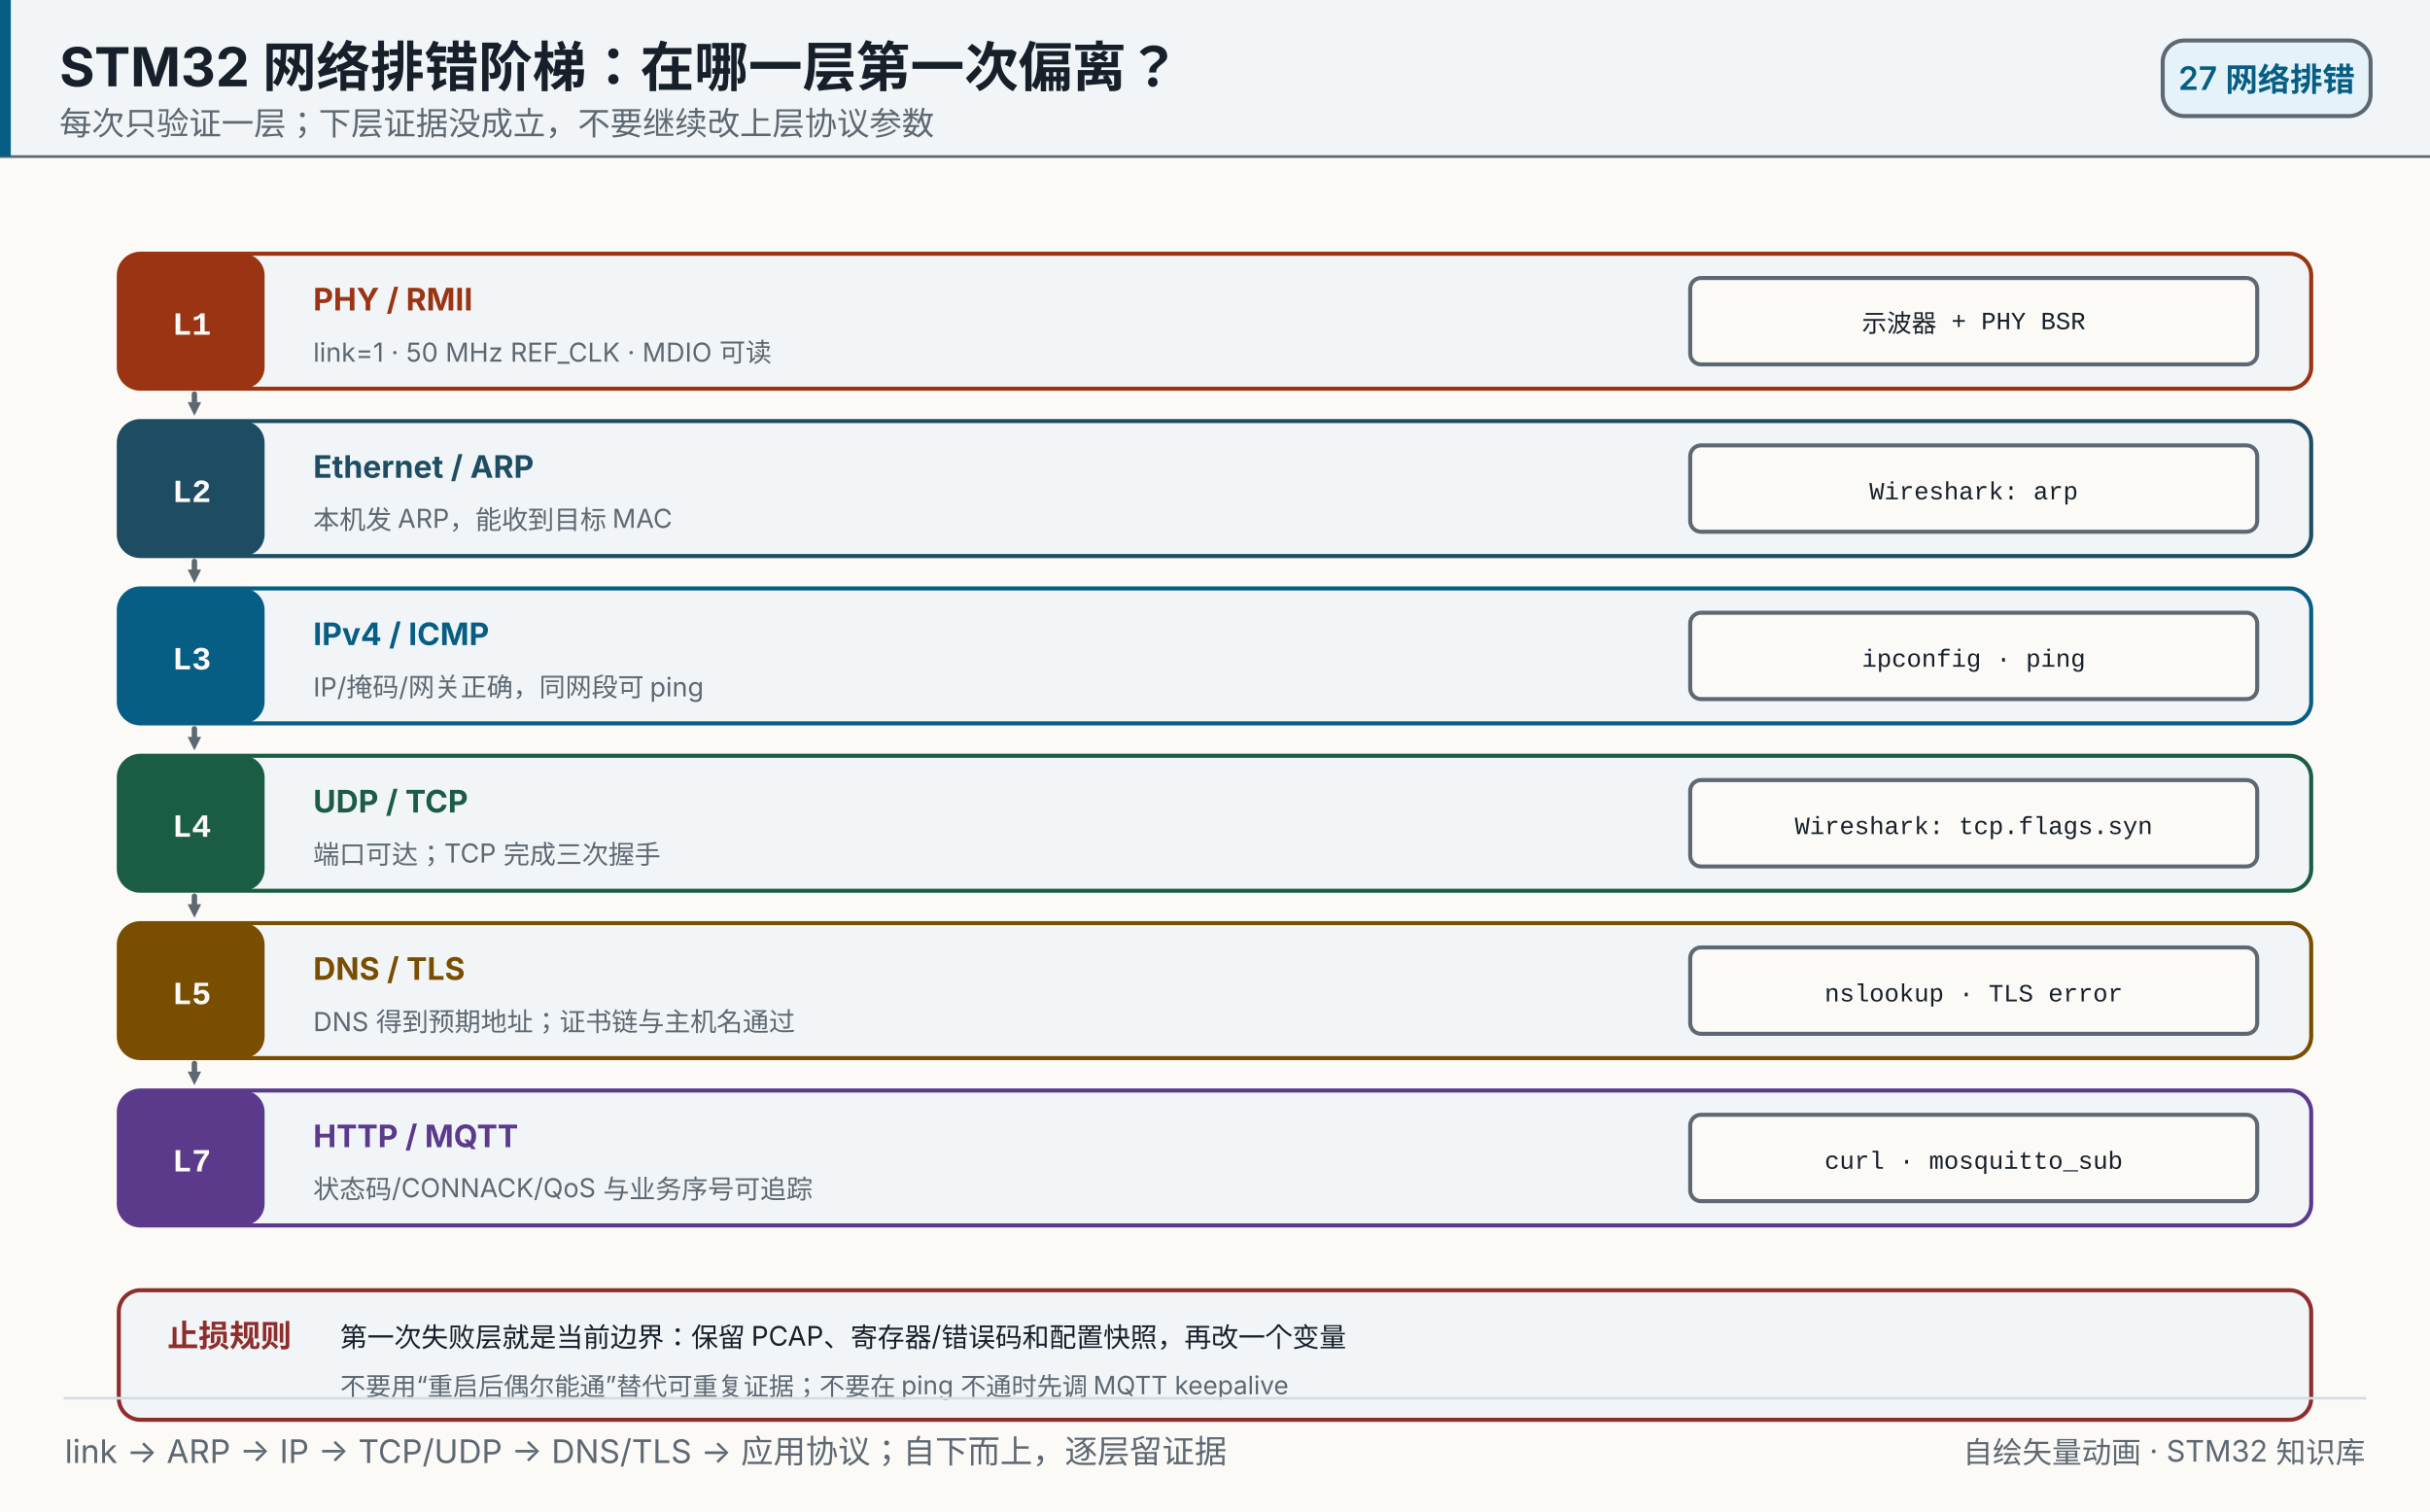
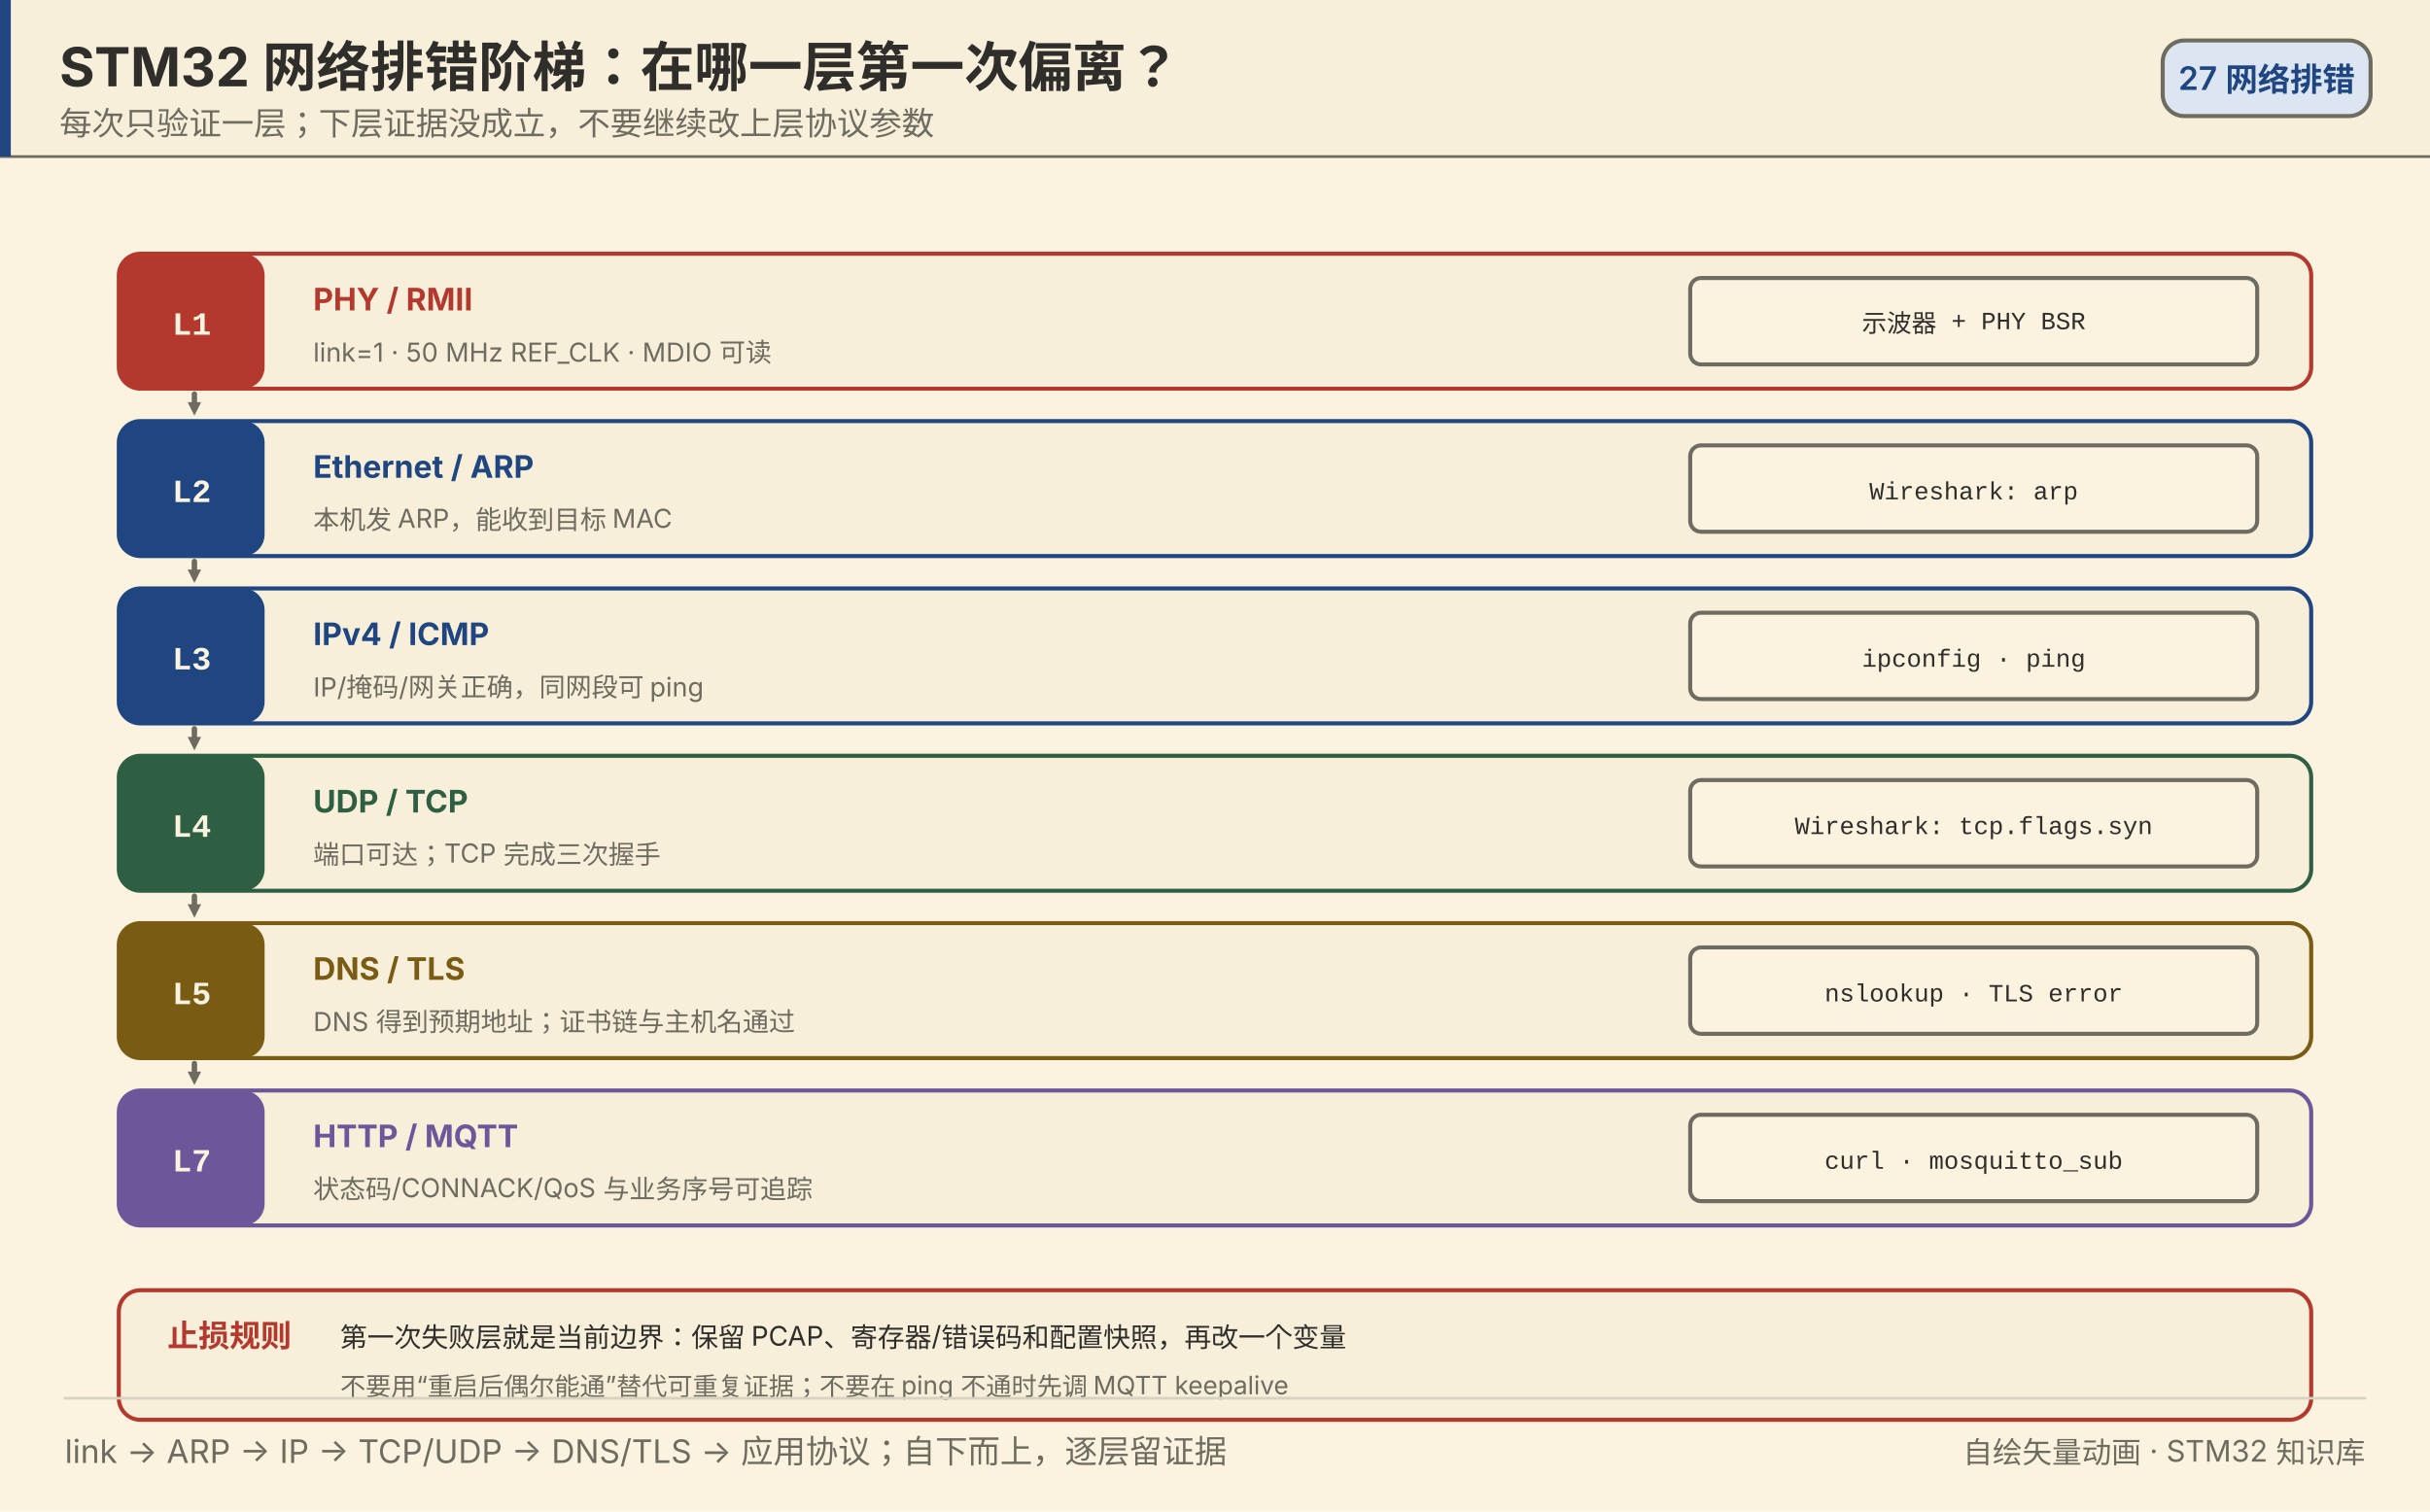
<svg xmlns="http://www.w3.org/2000/svg" width="900" height="560" viewBox="0 0 900 560" role="img" aria-label="STM32 网络排错阶梯：在哪一层第一次偏离？">
-   <rect x="0" y="0" width="900" height="560" fill="#fbfaf7" />
-   <rect x="0" y="0" width="900" height="58" fill="#f1f5f7" opacity="1" />
-   <line x1="0" y1="58" x2="900" y2="58" stroke="#5e6872" stroke-width="1" stroke-linecap="round" opacity="1" />
-   <rect x="0" y="0" width="4" height="58" fill="#075e84" opacity="1" />
-   <text x="22" y="32" font-size="20" fill="#17202a" text-anchor="start" opacity="1" font-family="'PingFang SC','Hiragino Sans GB','Microsoft YaHei',system-ui,-apple-system,'Segoe UI',sans-serif" font-weight="700">STM32 网络排错阶梯：在哪一层第一次偏离？</text>
-   <text x="22" y="50" font-size="12" fill="#5e6872" text-anchor="start" opacity="1" font-family="'PingFang SC','Hiragino Sans GB','Microsoft YaHei',system-ui,-apple-system,'Segoe UI',sans-serif">每次只验证一层；下层证据没成立，不要继续改上层协议参数</text>
-   <rect x="801" y="15" width="77" height="28" fill="#e5f3f8" opacity="1" rx="8" stroke="#5e6872" stroke-width="1.5" />
-   <text x="839.5" y="33.32" font-size="12" fill="#075e84" text-anchor="middle" opacity="1" font-family="'PingFang SC','Hiragino Sans GB','Microsoft YaHei',system-ui,-apple-system,'Segoe UI',sans-serif" font-weight="600">27 网络排错</text>
-   <rect x="44" y="94" width="812" height="50" fill="#f1f5f7" opacity="1" rx="8" stroke="#9a3412" stroke-width="1.5" />
-   <rect x="44" y="94" width="54" height="50" fill="#9a3412" opacity="1" rx="8" />
-   <text x="71" y="124" font-size="12" fill="#fbfaf7" text-anchor="middle" opacity="1" font-family="ui-monospace,SFMono-Regular,'JetBrains Mono',Consolas,'Courier New',monospace" font-weight="800">L1</text>
-   <text x="116" y="115" font-size="11.5" fill="#9a3412" text-anchor="start" opacity="1" font-family="'PingFang SC','Hiragino Sans GB','Microsoft YaHei',system-ui,-apple-system,'Segoe UI',sans-serif" font-weight="700">PHY / RMII</text>
-   <text x="116" y="134" font-size="9.7" fill="#5e6872" text-anchor="start" opacity="1" font-family="'PingFang SC','Hiragino Sans GB','Microsoft YaHei',system-ui,-apple-system,'Segoe UI',sans-serif">link=1 · 50 MHz REF_CLK · MDIO 可读</text>
-   <rect x="626" y="103" width="210" height="32" fill="#fbfaf7" opacity="1" rx="4" stroke="#5e6872" stroke-width="1.5" />
-   <text x="731" y="123" font-size="9.2" fill="#17202a" text-anchor="middle" opacity="1" font-family="ui-monospace,SFMono-Regular,'JetBrains Mono',Consolas,'Courier New',monospace">示波器 + PHY BSR</text>
-   <line x1="72" y1="146" x2="72" y2="149" stroke="#5e6872" stroke-width="2" stroke-linecap="round" opacity="1" />
-   <polygon points="72.00,154.00 69.50,149.00 74.50,149.00" fill="#5e6872" opacity="1" />
-   <rect x="44" y="156" width="812" height="50" fill="#f1f5f7" opacity="1" rx="8" stroke="#1e4d63" stroke-width="1.5" />
-   <rect x="44" y="156" width="54" height="50" fill="#1e4d63" opacity="1" rx="8" />
-   <text x="71" y="186" font-size="12" fill="#fbfaf7" text-anchor="middle" opacity="1" font-family="ui-monospace,SFMono-Regular,'JetBrains Mono',Consolas,'Courier New',monospace" font-weight="800">L2</text>
-   <text x="116" y="177" font-size="11.5" fill="#1e4d63" text-anchor="start" opacity="1" font-family="'PingFang SC','Hiragino Sans GB','Microsoft YaHei',system-ui,-apple-system,'Segoe UI',sans-serif" font-weight="700">Ethernet / ARP</text>
-   <text x="116" y="196" font-size="9.7" fill="#5e6872" text-anchor="start" opacity="1" font-family="'PingFang SC','Hiragino Sans GB','Microsoft YaHei',system-ui,-apple-system,'Segoe UI',sans-serif">本机发 ARP，能收到目标 MAC</text>
-   <rect x="626" y="165" width="210" height="32" fill="#fbfaf7" opacity="1" rx="4" stroke="#5e6872" stroke-width="1.5" />
-   <text x="731" y="185" font-size="9.2" fill="#17202a" text-anchor="middle" opacity="1" font-family="ui-monospace,SFMono-Regular,'JetBrains Mono',Consolas,'Courier New',monospace">Wireshark: arp</text>
-   <line x1="72" y1="208" x2="72" y2="211" stroke="#5e6872" stroke-width="2" stroke-linecap="round" opacity="1" />
-   <polygon points="72.00,216.00 69.50,211.00 74.50,211.00" fill="#5e6872" opacity="1" />
-   <rect x="44" y="218" width="812" height="50" fill="#f1f5f7" opacity="1" rx="8" stroke="#075e84" stroke-width="1.5" />
-   <rect x="44" y="218" width="54" height="50" fill="#075e84" opacity="1" rx="8" />
-   <text x="71" y="248" font-size="12" fill="#fbfaf7" text-anchor="middle" opacity="1" font-family="ui-monospace,SFMono-Regular,'JetBrains Mono',Consolas,'Courier New',monospace" font-weight="800">L3</text>
-   <text x="116" y="239" font-size="11.5" fill="#075e84" text-anchor="start" opacity="1" font-family="'PingFang SC','Hiragino Sans GB','Microsoft YaHei',system-ui,-apple-system,'Segoe UI',sans-serif" font-weight="700">IPv4 / ICMP</text>
-   <text x="116" y="258" font-size="9.7" fill="#5e6872" text-anchor="start" opacity="1" font-family="'PingFang SC','Hiragino Sans GB','Microsoft YaHei',system-ui,-apple-system,'Segoe UI',sans-serif">IP/掩码/网关正确，同网段可 ping</text>
-   <rect x="626" y="227" width="210" height="32" fill="#fbfaf7" opacity="1" rx="4" stroke="#5e6872" stroke-width="1.5" />
-   <text x="731" y="247" font-size="9.2" fill="#17202a" text-anchor="middle" opacity="1" font-family="ui-monospace,SFMono-Regular,'JetBrains Mono',Consolas,'Courier New',monospace">ipconfig · ping</text>
-   <line x1="72" y1="270" x2="72" y2="273" stroke="#5e6872" stroke-width="2" stroke-linecap="round" opacity="1" />
-   <polygon points="72.00,278.00 69.50,273.00 74.50,273.00" fill="#5e6872" opacity="1" />
-   <rect x="44" y="280" width="812" height="50" fill="#f1f5f7" opacity="1" rx="8" stroke="#1b5c45" stroke-width="1.5" />
-   <rect x="44" y="280" width="54" height="50" fill="#1b5c45" opacity="1" rx="8" />
-   <text x="71" y="310" font-size="12" fill="#fbfaf7" text-anchor="middle" opacity="1" font-family="ui-monospace,SFMono-Regular,'JetBrains Mono',Consolas,'Courier New',monospace" font-weight="800">L4</text>
-   <text x="116" y="301" font-size="11.5" fill="#1b5c45" text-anchor="start" opacity="1" font-family="'PingFang SC','Hiragino Sans GB','Microsoft YaHei',system-ui,-apple-system,'Segoe UI',sans-serif" font-weight="700">UDP / TCP</text>
-   <text x="116" y="320" font-size="9.7" fill="#5e6872" text-anchor="start" opacity="1" font-family="'PingFang SC','Hiragino Sans GB','Microsoft YaHei',system-ui,-apple-system,'Segoe UI',sans-serif">端口可达；TCP 完成三次握手</text>
-   <rect x="626" y="289" width="210" height="32" fill="#fbfaf7" opacity="1" rx="4" stroke="#5e6872" stroke-width="1.5" />
-   <text x="731" y="309" font-size="9.2" fill="#17202a" text-anchor="middle" opacity="1" font-family="ui-monospace,SFMono-Regular,'JetBrains Mono',Consolas,'Courier New',monospace">Wireshark: tcp.flags.syn</text>
-   <line x1="72" y1="332" x2="72" y2="335" stroke="#5e6872" stroke-width="2" stroke-linecap="round" opacity="1" />
-   <polygon points="72.00,340.00 69.50,335.00 74.50,335.00" fill="#5e6872" opacity="1" />
-   <rect x="44" y="342" width="812" height="50" fill="#f1f5f7" opacity="1" rx="8" stroke="#7a4e00" stroke-width="1.5" />
-   <rect x="44" y="342" width="54" height="50" fill="#7a4e00" opacity="1" rx="8" />
-   <text x="71" y="372" font-size="12" fill="#fbfaf7" text-anchor="middle" opacity="1" font-family="ui-monospace,SFMono-Regular,'JetBrains Mono',Consolas,'Courier New',monospace" font-weight="800">L5</text>
-   <text x="116" y="363" font-size="11.5" fill="#7a4e00" text-anchor="start" opacity="1" font-family="'PingFang SC','Hiragino Sans GB','Microsoft YaHei',system-ui,-apple-system,'Segoe UI',sans-serif" font-weight="700">DNS / TLS</text>
-   <text x="116" y="382" font-size="9.7" fill="#5e6872" text-anchor="start" opacity="1" font-family="'PingFang SC','Hiragino Sans GB','Microsoft YaHei',system-ui,-apple-system,'Segoe UI',sans-serif">DNS 得到预期地址；证书链与主机名通过</text>
-   <rect x="626" y="351" width="210" height="32" fill="#fbfaf7" opacity="1" rx="4" stroke="#5e6872" stroke-width="1.5" />
-   <text x="731" y="371" font-size="9.2" fill="#17202a" text-anchor="middle" opacity="1" font-family="ui-monospace,SFMono-Regular,'JetBrains Mono',Consolas,'Courier New',monospace">nslookup · TLS error</text>
-   <line x1="72" y1="394" x2="72" y2="397" stroke="#5e6872" stroke-width="2" stroke-linecap="round" opacity="1" />
-   <polygon points="72.00,402.00 69.50,397.00 74.50,397.00" fill="#5e6872" opacity="1" />
-   <rect x="44" y="404" width="812" height="50" fill="#f1f5f7" opacity="1" rx="8" stroke="#5b3a8c" stroke-width="1.5" />
-   <rect x="44" y="404" width="54" height="50" fill="#5b3a8c" opacity="1" rx="8" />
-   <text x="71" y="434" font-size="12" fill="#fbfaf7" text-anchor="middle" opacity="1" font-family="ui-monospace,SFMono-Regular,'JetBrains Mono',Consolas,'Courier New',monospace" font-weight="800">L7</text>
-   <text x="116" y="425" font-size="11.5" fill="#5b3a8c" text-anchor="start" opacity="1" font-family="'PingFang SC','Hiragino Sans GB','Microsoft YaHei',system-ui,-apple-system,'Segoe UI',sans-serif" font-weight="700">HTTP / MQTT</text>
-   <text x="116" y="444" font-size="9.7" fill="#5e6872" text-anchor="start" opacity="1" font-family="'PingFang SC','Hiragino Sans GB','Microsoft YaHei',system-ui,-apple-system,'Segoe UI',sans-serif">状态码/CONNACK/QoS 与业务序号可追踪</text>
-   <rect x="626" y="413" width="210" height="32" fill="#fbfaf7" opacity="1" rx="4" stroke="#5e6872" stroke-width="1.5" />
-   <text x="731" y="433" font-size="9.2" fill="#17202a" text-anchor="middle" opacity="1" font-family="ui-monospace,SFMono-Regular,'JetBrains Mono',Consolas,'Courier New',monospace">curl · mosquitto_sub</text>
-   <rect x="44" y="478" width="812" height="48" fill="#f1f5f7" opacity="1" rx="8" stroke="#8f2d2d" stroke-width="1.5" />
-   <text x="62" y="499" font-size="11.5" fill="#8f2d2d" text-anchor="start" opacity="1" font-family="'PingFang SC','Hiragino Sans GB','Microsoft YaHei',system-ui,-apple-system,'Segoe UI',sans-serif" font-weight="700">止损规则</text>
-   <text x="126" y="499" font-size="10" fill="#17202a" text-anchor="start" opacity="1" font-family="'PingFang SC','Hiragino Sans GB','Microsoft YaHei',system-ui,-apple-system,'Segoe UI',sans-serif">第一次失败层就是当前边界：保留 PCAP、寄存器/错误码和配置快照，再改一个变量</text>
-   <text x="126" y="517" font-size="9.4" fill="#5e6872" text-anchor="start" opacity="1" font-family="'PingFang SC','Hiragino Sans GB','Microsoft YaHei',system-ui,-apple-system,'Segoe UI',sans-serif">不要用“重启后偶尔能通”替代可重复证据；不要在 ping 不通时先调 MQTT keepalive</text>
-   <line x1="24" y1="518" x2="876" y2="518" stroke="#d7dce1" stroke-width="1" stroke-linecap="round" opacity="1" />
-   <text x="24" y="542" font-size="12" fill="#5e6872" text-anchor="start" opacity="1" font-family="'PingFang SC','Hiragino Sans GB','Microsoft YaHei',system-ui,-apple-system,'Segoe UI',sans-serif">link → ARP → IP → TCP/UDP → DNS/TLS → 应用协议；自下而上，逐层留证据</text>
-   <text x="876" y="542" font-size="11" fill="#5e6872" text-anchor="end" opacity="1" font-family="'PingFang SC','Hiragino Sans GB','Microsoft YaHei',system-ui,-apple-system,'Segoe UI',sans-serif">自绘矢量动画 · STM32 知识库</text>
+   <rect x="0" y="0" width="900" height="560" fill="#FBF3DF" />
+   <rect x="0" y="0" width="900" height="58" fill="#F7EFDA" opacity="1" />
+   <line x1="0" y1="58" x2="900" y2="58" stroke="#6E6B60" stroke-width="1" stroke-linecap="round" opacity="1" />
+   <rect x="0" y="0" width="4" height="58" fill="#1F4680" opacity="1" />
+   <text x="22" y="32" font-size="20" fill="#2F2E2B" text-anchor="start" opacity="1" font-family="'PingFang SC','Hiragino Sans GB','Microsoft YaHei',system-ui,-apple-system,'Segoe UI',sans-serif" font-weight="700">STM32 网络排错阶梯：在哪一层第一次偏离？</text>
+   <text x="22" y="50" font-size="12" fill="#6E6B60" text-anchor="start" opacity="1" font-family="'PingFang SC','Hiragino Sans GB','Microsoft YaHei',system-ui,-apple-system,'Segoe UI',sans-serif">每次只验证一层；下层证据没成立，不要继续改上层协议参数</text>
+   <rect x="801" y="15" width="77" height="28" fill="#DCE6F2" opacity="1" rx="8" stroke="#6E6B60" stroke-width="1.5" />
+   <text x="839.5" y="33.32" font-size="12" fill="#1F4680" text-anchor="middle" opacity="1" font-family="'PingFang SC','Hiragino Sans GB','Microsoft YaHei',system-ui,-apple-system,'Segoe UI',sans-serif" font-weight="600">27 网络排错</text>
+   <rect x="44" y="94" width="812" height="50" fill="#F7EFDA" opacity="1" rx="8" stroke="#B3392F" stroke-width="1.5" />
+   <rect x="44" y="94" width="54" height="50" fill="#B3392F" opacity="1" rx="8" />
+   <text x="71" y="124" font-size="12" fill="#FBF3DF" text-anchor="middle" opacity="1" font-family="ui-monospace,SFMono-Regular,'JetBrains Mono',Consolas,'Courier New',monospace" font-weight="800">L1</text>
+   <text x="116" y="115" font-size="11.5" fill="#B3392F" text-anchor="start" opacity="1" font-family="'PingFang SC','Hiragino Sans GB','Microsoft YaHei',system-ui,-apple-system,'Segoe UI',sans-serif" font-weight="700">PHY / RMII</text>
+   <text x="116" y="134" font-size="9.7" fill="#6E6B60" text-anchor="start" opacity="1" font-family="'PingFang SC','Hiragino Sans GB','Microsoft YaHei',system-ui,-apple-system,'Segoe UI',sans-serif">link=1 · 50 MHz REF_CLK · MDIO 可读</text>
+   <rect x="626" y="103" width="210" height="32" fill="#FBF3DF" opacity="1" rx="4" stroke="#6E6B60" stroke-width="1.5" />
+   <text x="731" y="123" font-size="9.2" fill="#2F2E2B" text-anchor="middle" opacity="1" font-family="ui-monospace,SFMono-Regular,'JetBrains Mono',Consolas,'Courier New',monospace">示波器 + PHY BSR</text>
+   <line x1="72" y1="146" x2="72" y2="149" stroke="#6E6B60" stroke-width="2" stroke-linecap="round" opacity="1" />
+   <polygon points="72.00,154.00 69.50,149.00 74.50,149.00" fill="#6E6B60" opacity="1" />
+   <rect x="44" y="156" width="812" height="50" fill="#F7EFDA" opacity="1" rx="8" stroke="#1F4680" stroke-width="1.5" />
+   <rect x="44" y="156" width="54" height="50" fill="#1F4680" opacity="1" rx="8" />
+   <text x="71" y="186" font-size="12" fill="#FBF3DF" text-anchor="middle" opacity="1" font-family="ui-monospace,SFMono-Regular,'JetBrains Mono',Consolas,'Courier New',monospace" font-weight="800">L2</text>
+   <text x="116" y="177" font-size="11.5" fill="#1F4680" text-anchor="start" opacity="1" font-family="'PingFang SC','Hiragino Sans GB','Microsoft YaHei',system-ui,-apple-system,'Segoe UI',sans-serif" font-weight="700">Ethernet / ARP</text>
+   <text x="116" y="196" font-size="9.7" fill="#6E6B60" text-anchor="start" opacity="1" font-family="'PingFang SC','Hiragino Sans GB','Microsoft YaHei',system-ui,-apple-system,'Segoe UI',sans-serif">本机发 ARP，能收到目标 MAC</text>
+   <rect x="626" y="165" width="210" height="32" fill="#FBF3DF" opacity="1" rx="4" stroke="#6E6B60" stroke-width="1.5" />
+   <text x="731" y="185" font-size="9.2" fill="#2F2E2B" text-anchor="middle" opacity="1" font-family="ui-monospace,SFMono-Regular,'JetBrains Mono',Consolas,'Courier New',monospace">Wireshark: arp</text>
+   <line x1="72" y1="208" x2="72" y2="211" stroke="#6E6B60" stroke-width="2" stroke-linecap="round" opacity="1" />
+   <polygon points="72.00,216.00 69.50,211.00 74.50,211.00" fill="#6E6B60" opacity="1" />
+   <rect x="44" y="218" width="812" height="50" fill="#F7EFDA" opacity="1" rx="8" stroke="#1F4680" stroke-width="1.5" />
+   <rect x="44" y="218" width="54" height="50" fill="#1F4680" opacity="1" rx="8" />
+   <text x="71" y="248" font-size="12" fill="#FBF3DF" text-anchor="middle" opacity="1" font-family="ui-monospace,SFMono-Regular,'JetBrains Mono',Consolas,'Courier New',monospace" font-weight="800">L3</text>
+   <text x="116" y="239" font-size="11.5" fill="#1F4680" text-anchor="start" opacity="1" font-family="'PingFang SC','Hiragino Sans GB','Microsoft YaHei',system-ui,-apple-system,'Segoe UI',sans-serif" font-weight="700">IPv4 / ICMP</text>
+   <text x="116" y="258" font-size="9.7" fill="#6E6B60" text-anchor="start" opacity="1" font-family="'PingFang SC','Hiragino Sans GB','Microsoft YaHei',system-ui,-apple-system,'Segoe UI',sans-serif">IP/掩码/网关正确，同网段可 ping</text>
+   <rect x="626" y="227" width="210" height="32" fill="#FBF3DF" opacity="1" rx="4" stroke="#6E6B60" stroke-width="1.5" />
+   <text x="731" y="247" font-size="9.2" fill="#2F2E2B" text-anchor="middle" opacity="1" font-family="ui-monospace,SFMono-Regular,'JetBrains Mono',Consolas,'Courier New',monospace">ipconfig · ping</text>
+   <line x1="72" y1="270" x2="72" y2="273" stroke="#6E6B60" stroke-width="2" stroke-linecap="round" opacity="1" />
+   <polygon points="72.00,278.00 69.50,273.00 74.50,273.00" fill="#6E6B60" opacity="1" />
+   <rect x="44" y="280" width="812" height="50" fill="#F7EFDA" opacity="1" rx="8" stroke="#2E5F42" stroke-width="1.5" />
+   <rect x="44" y="280" width="54" height="50" fill="#2E5F42" opacity="1" rx="8" />
+   <text x="71" y="310" font-size="12" fill="#FBF3DF" text-anchor="middle" opacity="1" font-family="ui-monospace,SFMono-Regular,'JetBrains Mono',Consolas,'Courier New',monospace" font-weight="800">L4</text>
+   <text x="116" y="301" font-size="11.5" fill="#2E5F42" text-anchor="start" opacity="1" font-family="'PingFang SC','Hiragino Sans GB','Microsoft YaHei',system-ui,-apple-system,'Segoe UI',sans-serif" font-weight="700">UDP / TCP</text>
+   <text x="116" y="320" font-size="9.7" fill="#6E6B60" text-anchor="start" opacity="1" font-family="'PingFang SC','Hiragino Sans GB','Microsoft YaHei',system-ui,-apple-system,'Segoe UI',sans-serif">端口可达；TCP 完成三次握手</text>
+   <rect x="626" y="289" width="210" height="32" fill="#FBF3DF" opacity="1" rx="4" stroke="#6E6B60" stroke-width="1.5" />
+   <text x="731" y="309" font-size="9.2" fill="#2F2E2B" text-anchor="middle" opacity="1" font-family="ui-monospace,SFMono-Regular,'JetBrains Mono',Consolas,'Courier New',monospace">Wireshark: tcp.flags.syn</text>
+   <line x1="72" y1="332" x2="72" y2="335" stroke="#6E6B60" stroke-width="2" stroke-linecap="round" opacity="1" />
+   <polygon points="72.00,340.00 69.50,335.00 74.50,335.00" fill="#6E6B60" opacity="1" />
+   <rect x="44" y="342" width="812" height="50" fill="#F7EFDA" opacity="1" rx="8" stroke="#7A5B14" stroke-width="1.5" />
+   <rect x="44" y="342" width="54" height="50" fill="#7A5B14" opacity="1" rx="8" />
+   <text x="71" y="372" font-size="12" fill="#FBF3DF" text-anchor="middle" opacity="1" font-family="ui-monospace,SFMono-Regular,'JetBrains Mono',Consolas,'Courier New',monospace" font-weight="800">L5</text>
+   <text x="116" y="363" font-size="11.5" fill="#7A5B14" text-anchor="start" opacity="1" font-family="'PingFang SC','Hiragino Sans GB','Microsoft YaHei',system-ui,-apple-system,'Segoe UI',sans-serif" font-weight="700">DNS / TLS</text>
+   <text x="116" y="382" font-size="9.7" fill="#6E6B60" text-anchor="start" opacity="1" font-family="'PingFang SC','Hiragino Sans GB','Microsoft YaHei',system-ui,-apple-system,'Segoe UI',sans-serif">DNS 得到预期地址；证书链与主机名通过</text>
+   <rect x="626" y="351" width="210" height="32" fill="#FBF3DF" opacity="1" rx="4" stroke="#6E6B60" stroke-width="1.5" />
+   <text x="731" y="371" font-size="9.2" fill="#2F2E2B" text-anchor="middle" opacity="1" font-family="ui-monospace,SFMono-Regular,'JetBrains Mono',Consolas,'Courier New',monospace">nslookup · TLS error</text>
+   <line x1="72" y1="394" x2="72" y2="397" stroke="#6E6B60" stroke-width="2" stroke-linecap="round" opacity="1" />
+   <polygon points="72.00,402.00 69.50,397.00 74.50,397.00" fill="#6E6B60" opacity="1" />
+   <rect x="44" y="404" width="812" height="50" fill="#F7EFDA" opacity="1" rx="8" stroke="#6E569B" stroke-width="1.5" />
+   <rect x="44" y="404" width="54" height="50" fill="#6E569B" opacity="1" rx="8" />
+   <text x="71" y="434" font-size="12" fill="#FBF3DF" text-anchor="middle" opacity="1" font-family="ui-monospace,SFMono-Regular,'JetBrains Mono',Consolas,'Courier New',monospace" font-weight="800">L7</text>
+   <text x="116" y="425" font-size="11.5" fill="#6E569B" text-anchor="start" opacity="1" font-family="'PingFang SC','Hiragino Sans GB','Microsoft YaHei',system-ui,-apple-system,'Segoe UI',sans-serif" font-weight="700">HTTP / MQTT</text>
+   <text x="116" y="444" font-size="9.7" fill="#6E6B60" text-anchor="start" opacity="1" font-family="'PingFang SC','Hiragino Sans GB','Microsoft YaHei',system-ui,-apple-system,'Segoe UI',sans-serif">状态码/CONNACK/QoS 与业务序号可追踪</text>
+   <rect x="626" y="413" width="210" height="32" fill="#FBF3DF" opacity="1" rx="4" stroke="#6E6B60" stroke-width="1.5" />
+   <text x="731" y="433" font-size="9.2" fill="#2F2E2B" text-anchor="middle" opacity="1" font-family="ui-monospace,SFMono-Regular,'JetBrains Mono',Consolas,'Courier New',monospace">curl · mosquitto_sub</text>
+   <rect x="44" y="478" width="812" height="48" fill="#F7EFDA" opacity="1" rx="8" stroke="#B3392F" stroke-width="1.5" />
+   <text x="62" y="499" font-size="11.5" fill="#B3392F" text-anchor="start" opacity="1" font-family="'PingFang SC','Hiragino Sans GB','Microsoft YaHei',system-ui,-apple-system,'Segoe UI',sans-serif" font-weight="700">止损规则</text>
+   <text x="126" y="499" font-size="10" fill="#2F2E2B" text-anchor="start" opacity="1" font-family="'PingFang SC','Hiragino Sans GB','Microsoft YaHei',system-ui,-apple-system,'Segoe UI',sans-serif">第一次失败层就是当前边界：保留 PCAP、寄存器/错误码和配置快照，再改一个变量</text>
+   <text x="126" y="517" font-size="9.4" fill="#6E6B60" text-anchor="start" opacity="1" font-family="'PingFang SC','Hiragino Sans GB','Microsoft YaHei',system-ui,-apple-system,'Segoe UI',sans-serif">不要用“重启后偶尔能通”替代可重复证据；不要在 ping 不通时先调 MQTT keepalive</text>
+   <line x1="24" y1="518" x2="876" y2="518" stroke="#D8D2C0" stroke-width="1" stroke-linecap="round" opacity="1" />
+   <text x="24" y="542" font-size="12" fill="#6E6B60" text-anchor="start" opacity="1" font-family="'PingFang SC','Hiragino Sans GB','Microsoft YaHei',system-ui,-apple-system,'Segoe UI',sans-serif">link → ARP → IP → TCP/UDP → DNS/TLS → 应用协议；自下而上，逐层留证据</text>
+   <text x="876" y="542" font-size="11" fill="#6E6B60" text-anchor="end" opacity="1" font-family="'PingFang SC','Hiragino Sans GB','Microsoft YaHei',system-ui,-apple-system,'Segoe UI',sans-serif">自绘矢量动画 · STM32 知识库</text>
</svg>
